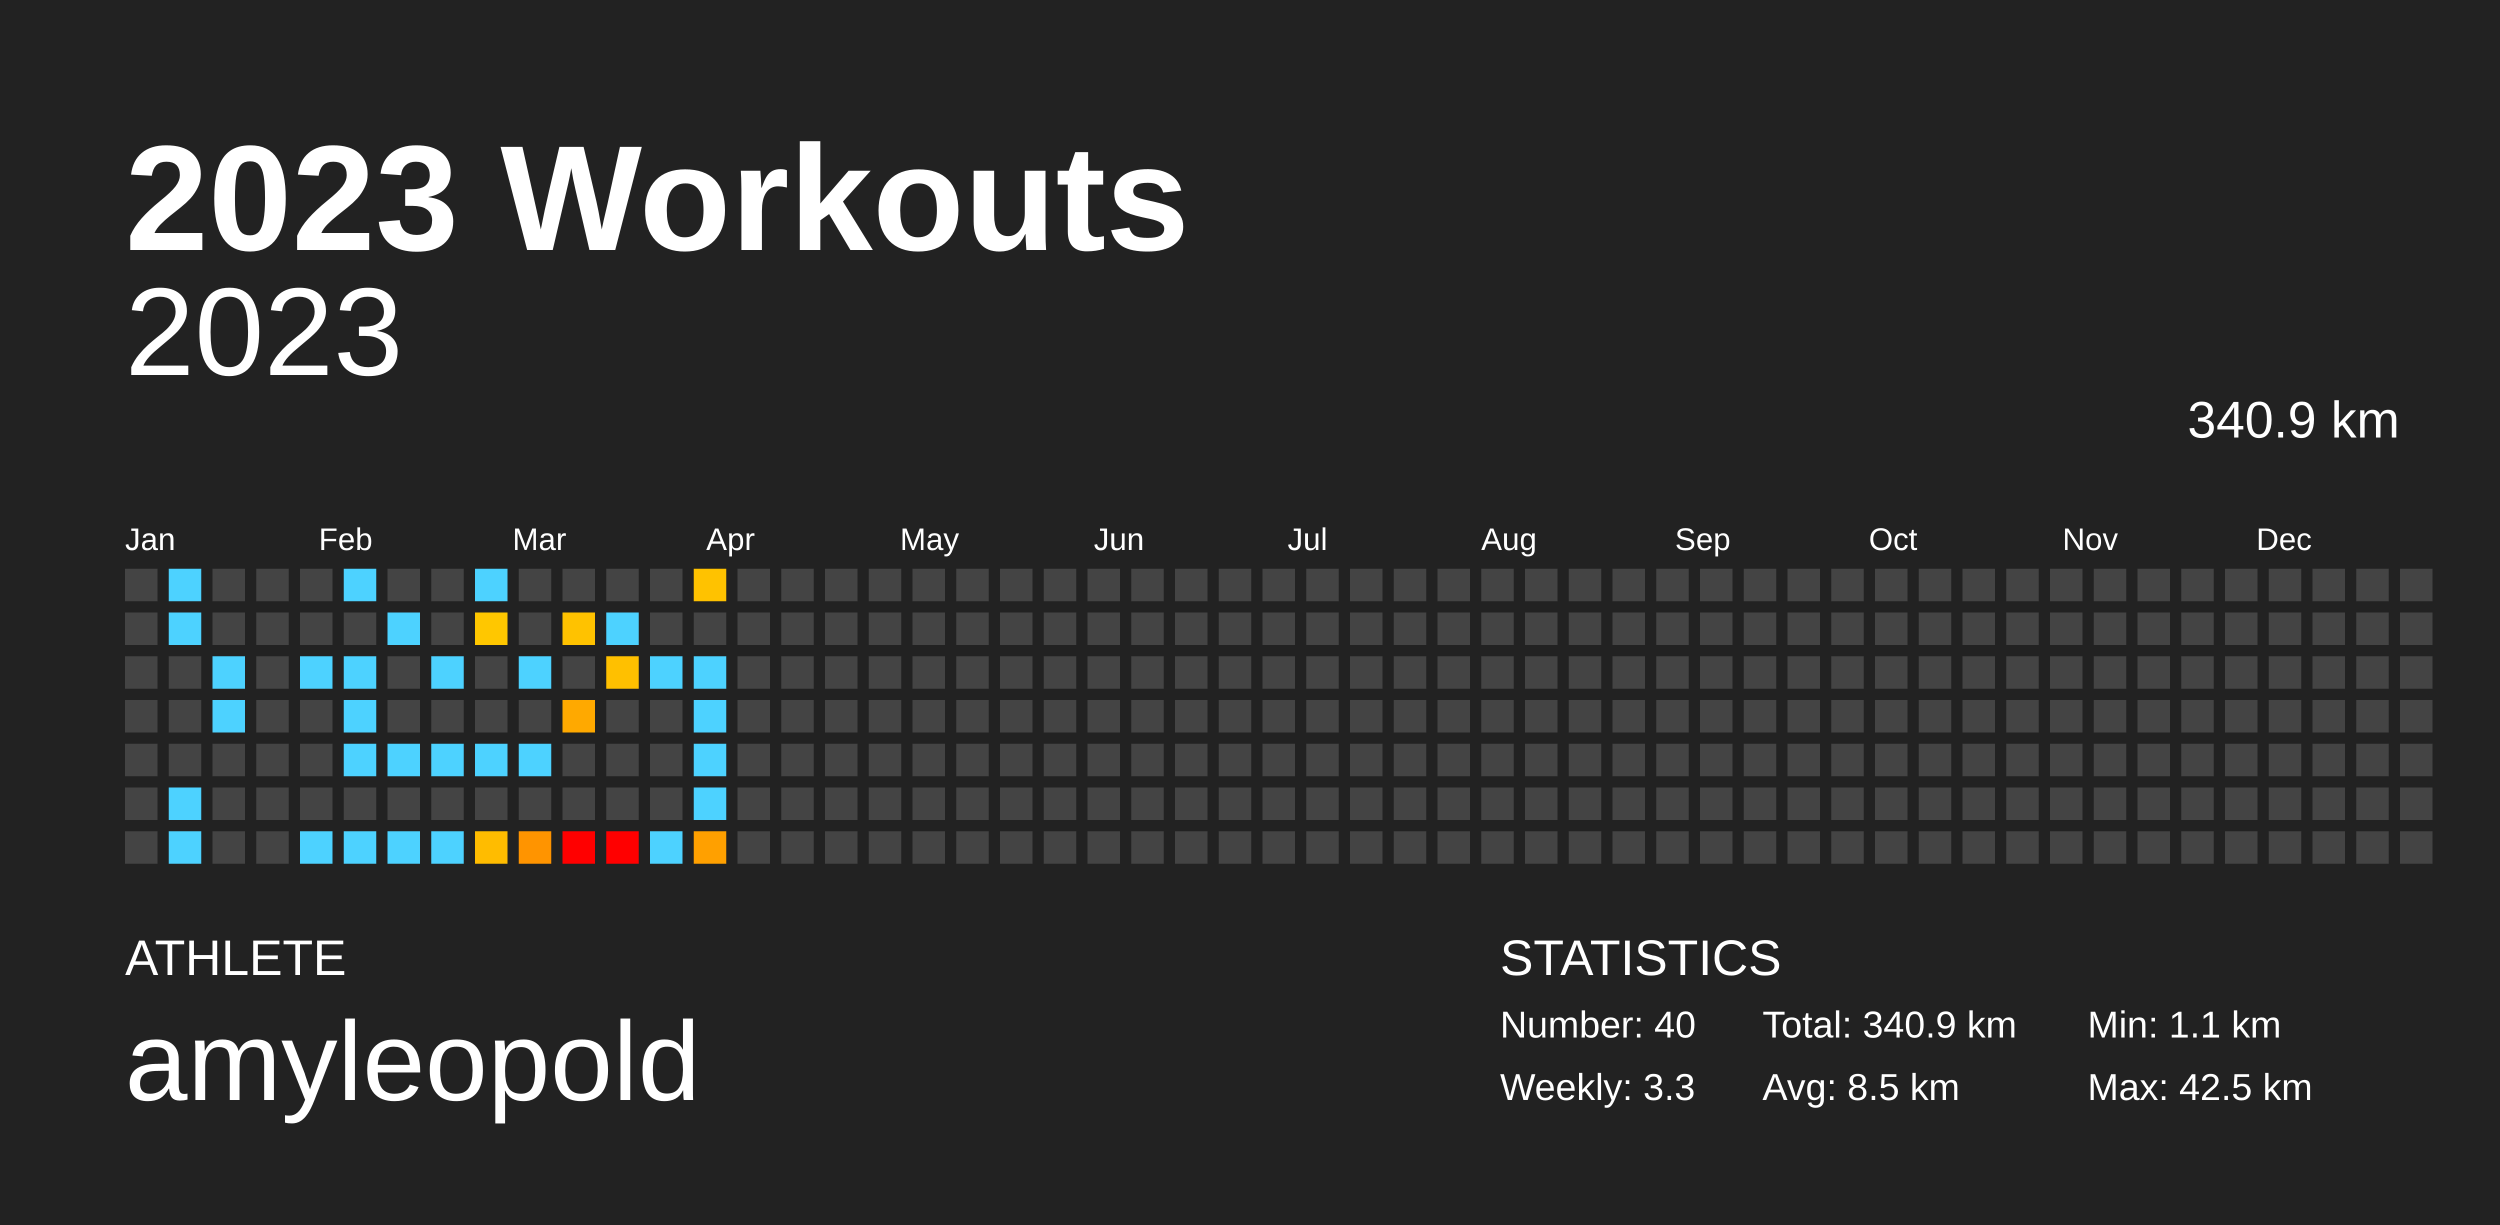
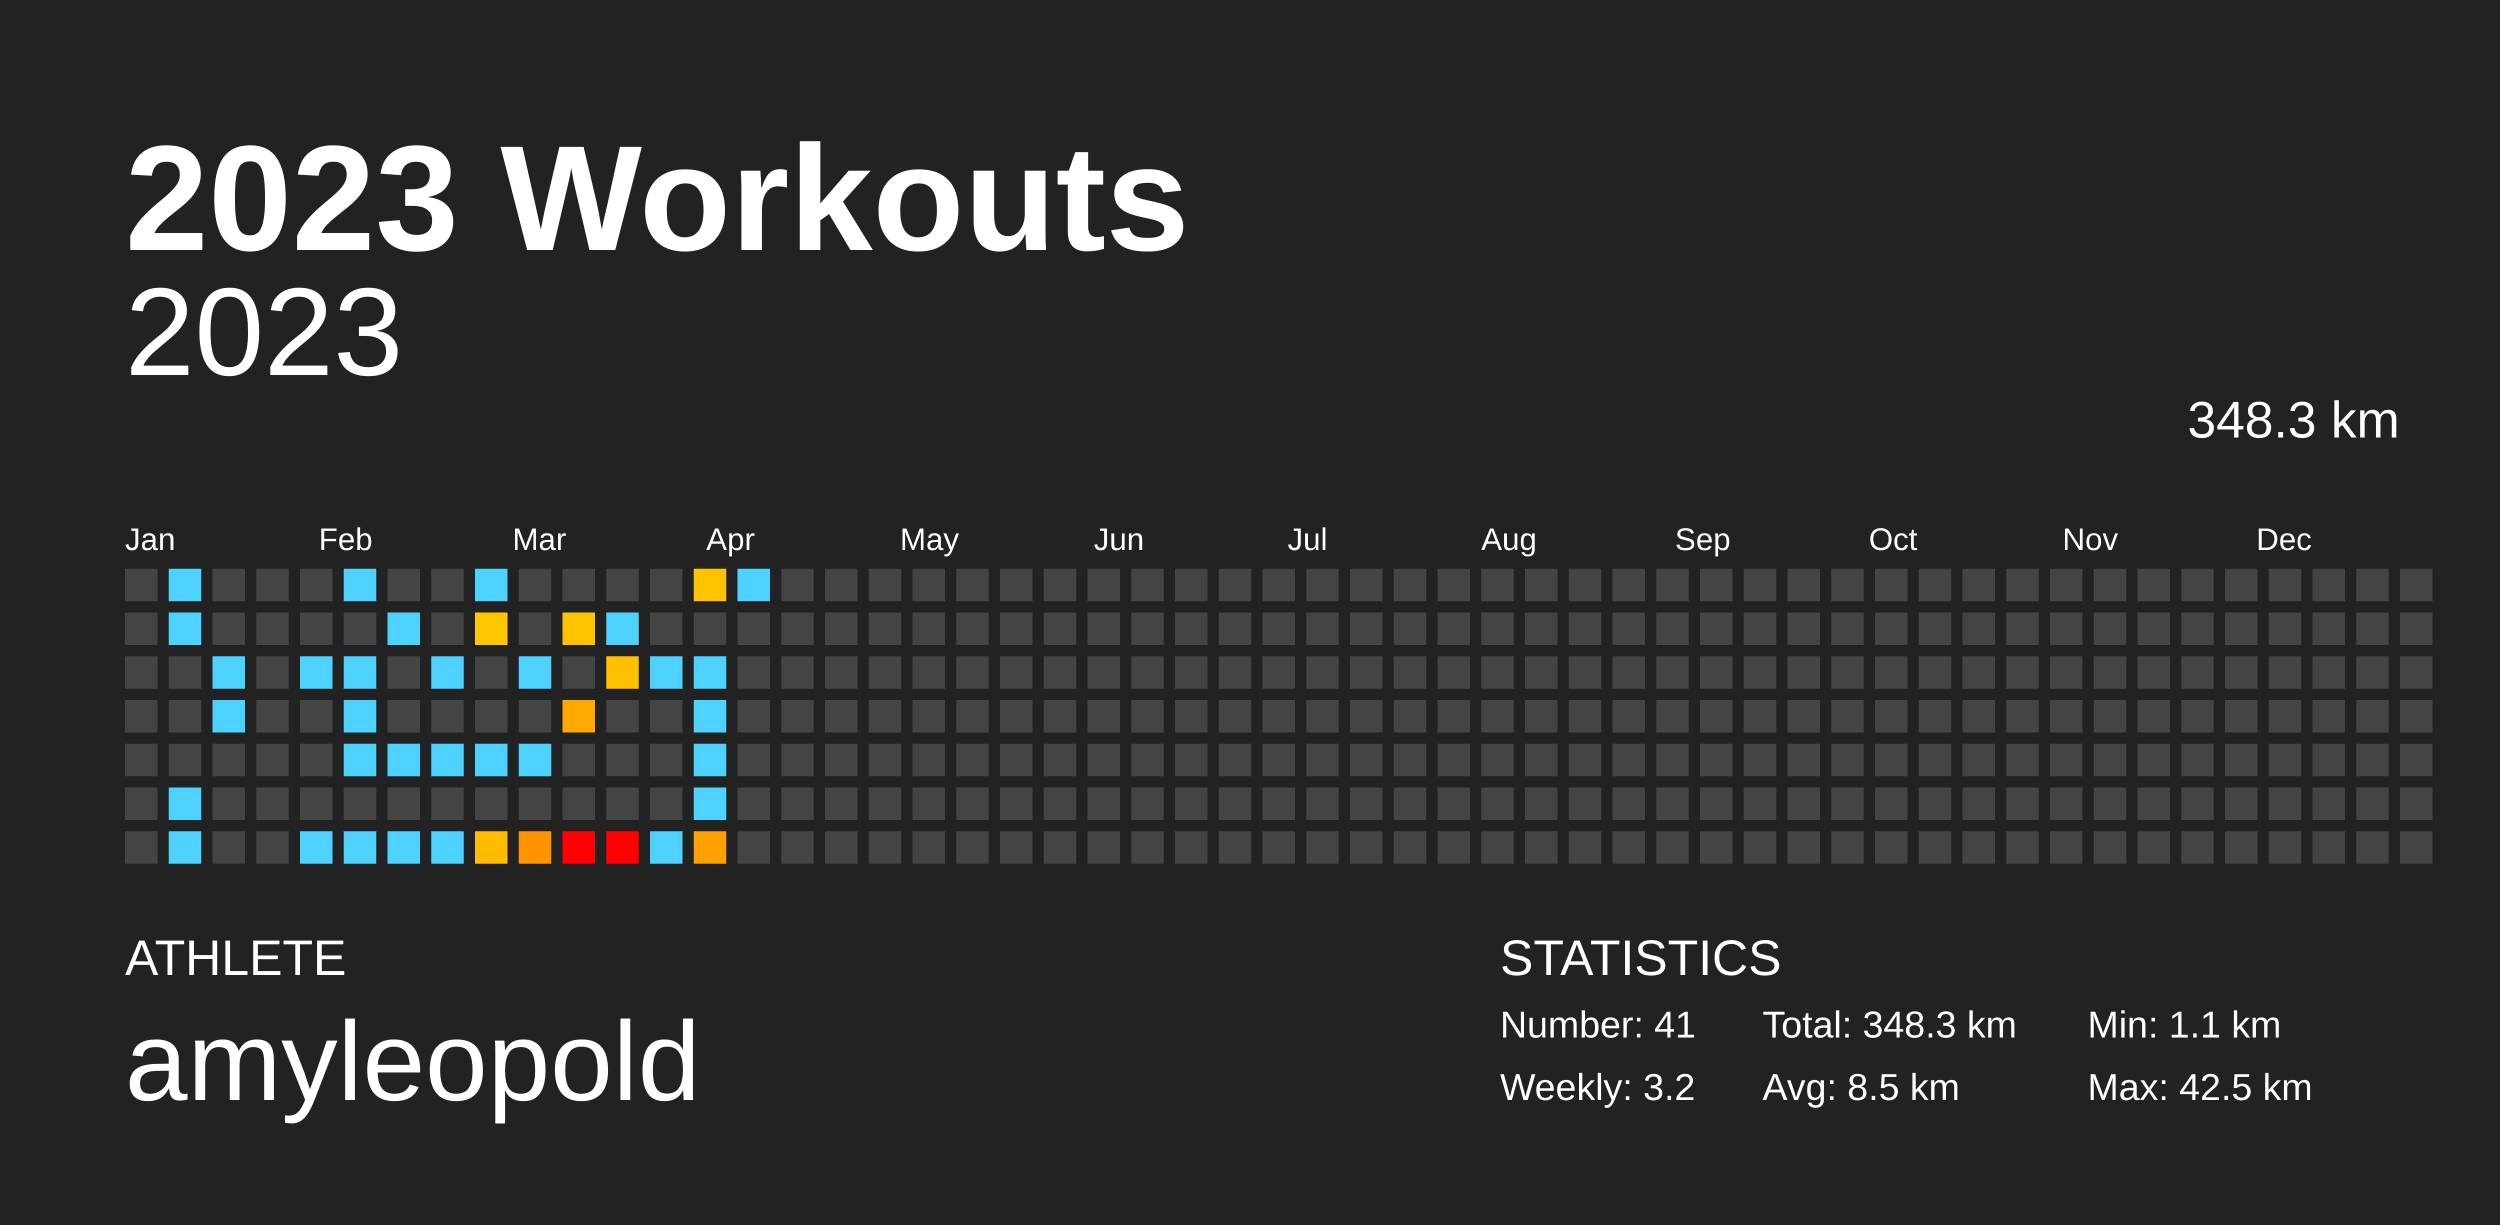
<svg xmlns="http://www.w3.org/2000/svg" baseProfile="full" height="98mm" version="1.1" viewBox="0,0,200,98" width="200mm">
  <defs />
  <rect fill="#222222" height="98" width="200" x="0" y="0" />
  <text fill="#FFFFFF" style="font-size:12px; font-family:Arial; font-weight:bold;" x="10" y="20">2023 Workouts</text>
  <text fill="#FFFFFF" style="font-size:4px; font-family:Arial" x="10" y="78">ATHLETE</text>
  <text fill="#FFFFFF" style="font-size:9px; font-family:Arial" x="10" y="88">amyleopold</text>
  <text fill="#FFFFFF" style="font-size:4px; font-family:Arial" x="120" y="78">STATISTICS</text>
-   <text fill="#FFFFFF" style="font-size:3px; font-family:Arial" x="120" y="83">Number: 40</text>
-   <text fill="#FFFFFF" style="font-size:3px; font-family:Arial" x="120" y="88">Weekly: 3.3</text>
-   <text fill="#FFFFFF" style="font-size:3px; font-family:Arial" x="141" y="83">Total: 340.9 km</text>
+   <text fill="#FFFFFF" style="font-size:3px; font-family:Arial" x="120" y="83">Number: 41</text>
+   <text fill="#FFFFFF" style="font-size:3px; font-family:Arial" x="120" y="88">Weekly: 3.2</text>
+   <text fill="#FFFFFF" style="font-size:3px; font-family:Arial" x="141" y="83">Total: 348.3 km</text>
  <text fill="#FFFFFF" style="font-size:3px; font-family:Arial" x="141" y="88">Avg: 8.5 km</text>
  <text fill="#FFFFFF" style="font-size:3px; font-family:Arial" x="167" y="83">Min: 1.1 km</text>
  <text fill="#FFFFFF" style="font-size:3px; font-family:Arial" x="167" y="88">Max: 42.5 km</text>
  <text alignment-baseline="hanging" fill="#FFFFFF" style="font-size:10.0px; font-family:Arial;" x="10" y="30">2023</text>
-   <text alignment-baseline="hanging" fill="#FFFFFF" style="font-size:4.125px; font-family:Arial;" x="175" y="35">340.9 km</text>
+   <text alignment-baseline="hanging" fill="#FFFFFF" style="font-size:4.125px; font-family:Arial;" x="175" y="35">348.3 km</text>
  <text fill="#FFFFFF" style="font-size:2.5px; font-family:Arial" x="10.0" y="44">Jan</text>
  <text fill="#FFFFFF" style="font-size:2.5px; font-family:Arial" x="25.5" y="44">Feb</text>
  <text fill="#FFFFFF" style="font-size:2.5px; font-family:Arial" x="41.0" y="44">Mar</text>
  <text fill="#FFFFFF" style="font-size:2.5px; font-family:Arial" x="56.5" y="44">Apr</text>
  <text fill="#FFFFFF" style="font-size:2.5px; font-family:Arial" x="72.0" y="44">May</text>
  <text fill="#FFFFFF" style="font-size:2.5px; font-family:Arial" x="87.5" y="44">Jun</text>
  <text fill="#FFFFFF" style="font-size:2.5px; font-family:Arial" x="103.0" y="44">Jul</text>
  <text fill="#FFFFFF" style="font-size:2.5px; font-family:Arial" x="118.5" y="44">Aug</text>
  <text fill="#FFFFFF" style="font-size:2.5px; font-family:Arial" x="134.0" y="44">Sep</text>
  <text fill="#FFFFFF" style="font-size:2.5px; font-family:Arial" x="149.5" y="44">Oct</text>
  <text fill="#FFFFFF" style="font-size:2.5px; font-family:Arial" x="165.0" y="44">Nov</text>
  <text fill="#FFFFFF" style="font-size:2.5px; font-family:Arial" x="180.5" y="44">Dec</text>
  <rect fill="#444444" height="2.6" width="2.6" x="10.0" y="45.5" />
  <rect fill="#444444" height="2.6" width="2.6" x="10.0" y="49.0" />
  <rect fill="#444444" height="2.6" width="2.6" x="10.0" y="52.5" />
  <rect fill="#444444" height="2.6" width="2.6" x="10.0" y="56.0" />
  <rect fill="#444444" height="2.6" width="2.6" x="10.0" y="59.5" />
  <rect fill="#444444" height="2.6" width="2.6" x="10.0" y="63.0" />
  <rect fill="#444444" height="2.6" width="2.6" x="10.0" y="66.5" />
  <rect fill="#4dd2ff" height="2.6" width="2.6" x="13.5" y="45.5" />
  <rect fill="#4dd2ff" height="2.6" width="2.6" x="13.5" y="49.0" />
  <rect fill="#444444" height="2.6" width="2.6" x="13.5" y="52.5" />
  <rect fill="#444444" height="2.6" width="2.6" x="13.5" y="56.0" />
  <rect fill="#444444" height="2.6" width="2.6" x="13.5" y="59.5" />
  <rect fill="#4dd2ff" height="2.6" width="2.6" x="13.5" y="63.0" />
  <rect fill="#4dd2ff" height="2.6" width="2.6" x="13.5" y="66.5" />
  <rect fill="#444444" height="2.6" width="2.6" x="17.0" y="45.5" />
  <rect fill="#444444" height="2.6" width="2.6" x="17.0" y="49.0" />
  <rect fill="#4dd2ff" height="2.6" width="2.6" x="17.0" y="52.5" />
  <rect fill="#4dd2ff" height="2.6" width="2.6" x="17.0" y="56.0" />
  <rect fill="#444444" height="2.6" width="2.6" x="17.0" y="59.5" />
  <rect fill="#444444" height="2.6" width="2.6" x="17.0" y="63.0" />
  <rect fill="#444444" height="2.6" width="2.6" x="17.0" y="66.5" />
  <rect fill="#444444" height="2.6" width="2.6" x="20.5" y="45.5" />
  <rect fill="#444444" height="2.6" width="2.6" x="20.5" y="49.0" />
  <rect fill="#444444" height="2.6" width="2.6" x="20.5" y="52.5" />
  <rect fill="#444444" height="2.6" width="2.6" x="20.5" y="56.0" />
  <rect fill="#444444" height="2.6" width="2.6" x="20.5" y="59.5" />
  <rect fill="#444444" height="2.6" width="2.6" x="20.5" y="63.0" />
  <rect fill="#444444" height="2.6" width="2.6" x="20.5" y="66.5" />
  <rect fill="#444444" height="2.6" width="2.6" x="24.0" y="45.5" />
  <rect fill="#444444" height="2.6" width="2.6" x="24.0" y="49.0" />
  <rect fill="#4dd2ff" height="2.6" width="2.6" x="24.0" y="52.5" />
  <rect fill="#444444" height="2.6" width="2.6" x="24.0" y="56.0" />
  <rect fill="#444444" height="2.6" width="2.6" x="24.0" y="59.5" />
  <rect fill="#444444" height="2.6" width="2.6" x="24.0" y="63.0" />
  <rect fill="#4dd2ff" height="2.6" width="2.6" x="24.0" y="66.5" />
  <rect fill="#4dd2ff" height="2.6" width="2.6" x="27.5" y="45.5" />
  <rect fill="#444444" height="2.6" width="2.6" x="27.5" y="49.0" />
  <rect fill="#4dd2ff" height="2.6" width="2.6" x="27.5" y="52.5" />
  <rect fill="#4dd2ff" height="2.6" width="2.6" x="27.5" y="56.0" />
  <rect fill="#4dd2ff" height="2.6" width="2.6" x="27.5" y="59.5" />
  <rect fill="#444444" height="2.6" width="2.6" x="27.5" y="63.0" />
  <rect fill="#4dd2ff" height="2.6" width="2.6" x="27.5" y="66.5" />
  <rect fill="#444444" height="2.6" width="2.6" x="31.0" y="45.5" />
  <rect fill="#4dd2ff" height="2.6" width="2.6" x="31.0" y="49.0" />
  <rect fill="#444444" height="2.6" width="2.6" x="31.0" y="52.5" />
  <rect fill="#444444" height="2.6" width="2.6" x="31.0" y="56.0" />
  <rect fill="#4dd2ff" height="2.6" width="2.6" x="31.0" y="59.5" />
  <rect fill="#444444" height="2.6" width="2.6" x="31.0" y="63.0" />
  <rect fill="#4dd2ff" height="2.6" width="2.6" x="31.0" y="66.5" />
  <rect fill="#444444" height="2.6" width="2.6" x="34.5" y="45.5" />
  <rect fill="#444444" height="2.6" width="2.6" x="34.5" y="49.0" />
  <rect fill="#4dd2ff" height="2.6" width="2.6" x="34.5" y="52.5" />
  <rect fill="#444444" height="2.6" width="2.6" x="34.5" y="56.0" />
  <rect fill="#4dd2ff" height="2.6" width="2.6" x="34.5" y="59.5" />
  <rect fill="#444444" height="2.6" width="2.6" x="34.5" y="63.0" />
  <rect fill="#4dd2ff" height="2.6" width="2.6" x="34.5" y="66.5" />
  <rect fill="#4dd2ff" height="2.6" width="2.6" x="38.0" y="45.5" />
  <rect fill="#ffc700" height="2.6" width="2.6" x="38.0" y="49.0" />
  <rect fill="#444444" height="2.6" width="2.6" x="38.0" y="52.5" />
  <rect fill="#444444" height="2.6" width="2.6" x="38.0" y="56.0" />
  <rect fill="#4dd2ff" height="2.6" width="2.6" x="38.0" y="59.5" />
  <rect fill="#444444" height="2.6" width="2.6" x="38.0" y="63.0" />
  <rect fill="#ffbc00" height="2.6" width="2.6" x="38.0" y="66.5" />
  <rect fill="#444444" height="2.6" width="2.6" x="41.5" y="45.5" />
  <rect fill="#444444" height="2.6" width="2.6" x="41.5" y="49.0" />
  <rect fill="#4dd2ff" height="2.6" width="2.6" x="41.5" y="52.5" />
  <rect fill="#444444" height="2.6" width="2.6" x="41.5" y="56.0" />
  <rect fill="#4dd2ff" height="2.6" width="2.6" x="41.5" y="59.5" />
  <rect fill="#444444" height="2.6" width="2.6" x="41.5" y="63.0" />
  <rect fill="#ff9400" height="2.6" width="2.6" x="41.5" y="66.5" />
  <rect fill="#444444" height="2.6" width="2.6" x="45.0" y="45.5" />
  <rect fill="#ffc200" height="2.6" width="2.6" x="45.0" y="49.0" />
  <rect fill="#444444" height="2.6" width="2.6" x="45.0" y="52.5" />
  <rect fill="#ffa900" height="2.6" width="2.6" x="45.0" y="56.0" />
  <rect fill="#444444" height="2.6" width="2.6" x="45.0" y="59.5" />
  <rect fill="#444444" height="2.6" width="2.6" x="45.0" y="63.0" />
  <rect fill="red" height="2.6" width="2.6" x="45.0" y="66.5" />
  <rect fill="#444444" height="2.6" width="2.6" x="48.5" y="45.5" />
  <rect fill="#4dd2ff" height="2.6" width="2.6" x="48.5" y="49.0" />
  <rect fill="#ffc000" height="2.6" width="2.6" x="48.5" y="52.5" />
  <rect fill="#444444" height="2.6" width="2.6" x="48.5" y="56.0" />
  <rect fill="#444444" height="2.6" width="2.6" x="48.5" y="59.5" />
  <rect fill="#444444" height="2.6" width="2.6" x="48.5" y="63.0" />
  <rect fill="red" height="2.6" width="2.6" x="48.5" y="66.5" />
  <rect fill="#444444" height="2.6" width="2.6" x="52.0" y="45.5" />
  <rect fill="#444444" height="2.6" width="2.6" x="52.0" y="49.0" />
  <rect fill="#4dd2ff" height="2.6" width="2.6" x="52.0" y="52.5" />
  <rect fill="#444444" height="2.6" width="2.6" x="52.0" y="56.0" />
  <rect fill="#444444" height="2.6" width="2.6" x="52.0" y="59.5" />
  <rect fill="#444444" height="2.6" width="2.6" x="52.0" y="63.0" />
  <rect fill="#4dd2ff" height="2.6" width="2.6" x="52.0" y="66.5" />
  <rect fill="#ffc200" height="2.6" width="2.6" x="55.5" y="45.5" />
  <rect fill="#444444" height="2.6" width="2.6" x="55.5" y="49.0" />
  <rect fill="#4dd2ff" height="2.6" width="2.6" x="55.5" y="52.5" />
  <rect fill="#4dd2ff" height="2.6" width="2.6" x="55.5" y="56.0" />
  <rect fill="#4dd2ff" height="2.6" width="2.6" x="55.5" y="59.5" />
  <rect fill="#4dd2ff" height="2.6" width="2.6" x="55.5" y="63.0" />
  <rect fill="#ffa000" height="2.6" width="2.6" x="55.5" y="66.5" />
-   <rect fill="#444444" height="2.6" width="2.6" x="59.0" y="45.5" />
+   <rect fill="#4dd2ff" height="2.6" width="2.6" x="59.0" y="45.5" />
  <rect fill="#444444" height="2.6" width="2.6" x="59.0" y="49.0" />
  <rect fill="#444444" height="2.6" width="2.6" x="59.0" y="52.5" />
  <rect fill="#444444" height="2.6" width="2.6" x="59.0" y="56.0" />
  <rect fill="#444444" height="2.6" width="2.6" x="59.0" y="59.5" />
  <rect fill="#444444" height="2.6" width="2.6" x="59.0" y="63.0" />
  <rect fill="#444444" height="2.6" width="2.6" x="59.0" y="66.5" />
  <rect fill="#444444" height="2.6" width="2.6" x="62.5" y="45.5" />
  <rect fill="#444444" height="2.6" width="2.6" x="62.5" y="49.0" />
  <rect fill="#444444" height="2.6" width="2.6" x="62.5" y="52.5" />
  <rect fill="#444444" height="2.6" width="2.6" x="62.5" y="56.0" />
  <rect fill="#444444" height="2.6" width="2.6" x="62.5" y="59.5" />
  <rect fill="#444444" height="2.6" width="2.6" x="62.5" y="63.0" />
  <rect fill="#444444" height="2.6" width="2.6" x="62.5" y="66.5" />
  <rect fill="#444444" height="2.6" width="2.6" x="66.0" y="45.5" />
  <rect fill="#444444" height="2.6" width="2.6" x="66.0" y="49.0" />
  <rect fill="#444444" height="2.6" width="2.6" x="66.0" y="52.5" />
  <rect fill="#444444" height="2.6" width="2.6" x="66.0" y="56.0" />
  <rect fill="#444444" height="2.6" width="2.6" x="66.0" y="59.5" />
  <rect fill="#444444" height="2.6" width="2.6" x="66.0" y="63.0" />
  <rect fill="#444444" height="2.6" width="2.6" x="66.0" y="66.5" />
  <rect fill="#444444" height="2.6" width="2.6" x="69.5" y="45.5" />
  <rect fill="#444444" height="2.6" width="2.6" x="69.5" y="49.0" />
  <rect fill="#444444" height="2.6" width="2.6" x="69.5" y="52.5" />
  <rect fill="#444444" height="2.6" width="2.6" x="69.5" y="56.0" />
  <rect fill="#444444" height="2.6" width="2.6" x="69.5" y="59.5" />
  <rect fill="#444444" height="2.6" width="2.6" x="69.5" y="63.0" />
  <rect fill="#444444" height="2.6" width="2.6" x="69.5" y="66.5" />
  <rect fill="#444444" height="2.6" width="2.6" x="73.0" y="45.5" />
  <rect fill="#444444" height="2.6" width="2.6" x="73.0" y="49.0" />
  <rect fill="#444444" height="2.6" width="2.6" x="73.0" y="52.5" />
  <rect fill="#444444" height="2.6" width="2.6" x="73.0" y="56.0" />
  <rect fill="#444444" height="2.6" width="2.6" x="73.0" y="59.5" />
  <rect fill="#444444" height="2.6" width="2.6" x="73.0" y="63.0" />
  <rect fill="#444444" height="2.6" width="2.6" x="73.0" y="66.5" />
  <rect fill="#444444" height="2.6" width="2.6" x="76.5" y="45.5" />
  <rect fill="#444444" height="2.6" width="2.6" x="76.5" y="49.0" />
  <rect fill="#444444" height="2.6" width="2.6" x="76.5" y="52.5" />
  <rect fill="#444444" height="2.6" width="2.6" x="76.5" y="56.0" />
  <rect fill="#444444" height="2.6" width="2.6" x="76.5" y="59.5" />
  <rect fill="#444444" height="2.6" width="2.6" x="76.5" y="63.0" />
  <rect fill="#444444" height="2.6" width="2.6" x="76.5" y="66.5" />
  <rect fill="#444444" height="2.6" width="2.6" x="80.0" y="45.5" />
  <rect fill="#444444" height="2.6" width="2.6" x="80.0" y="49.0" />
  <rect fill="#444444" height="2.6" width="2.6" x="80.0" y="52.5" />
  <rect fill="#444444" height="2.6" width="2.6" x="80.0" y="56.0" />
  <rect fill="#444444" height="2.6" width="2.6" x="80.0" y="59.5" />
  <rect fill="#444444" height="2.6" width="2.6" x="80.0" y="63.0" />
  <rect fill="#444444" height="2.6" width="2.6" x="80.0" y="66.5" />
  <rect fill="#444444" height="2.6" width="2.6" x="83.5" y="45.5" />
  <rect fill="#444444" height="2.6" width="2.6" x="83.5" y="49.0" />
  <rect fill="#444444" height="2.6" width="2.6" x="83.5" y="52.5" />
  <rect fill="#444444" height="2.6" width="2.6" x="83.5" y="56.0" />
  <rect fill="#444444" height="2.6" width="2.6" x="83.5" y="59.5" />
  <rect fill="#444444" height="2.6" width="2.6" x="83.5" y="63.0" />
  <rect fill="#444444" height="2.6" width="2.6" x="83.5" y="66.5" />
  <rect fill="#444444" height="2.6" width="2.6" x="87.0" y="45.5" />
  <rect fill="#444444" height="2.6" width="2.6" x="87.0" y="49.0" />
  <rect fill="#444444" height="2.6" width="2.6" x="87.0" y="52.5" />
  <rect fill="#444444" height="2.6" width="2.6" x="87.0" y="56.0" />
  <rect fill="#444444" height="2.6" width="2.6" x="87.0" y="59.5" />
  <rect fill="#444444" height="2.6" width="2.6" x="87.0" y="63.0" />
  <rect fill="#444444" height="2.6" width="2.6" x="87.0" y="66.5" />
  <rect fill="#444444" height="2.6" width="2.6" x="90.5" y="45.5" />
  <rect fill="#444444" height="2.6" width="2.6" x="90.5" y="49.0" />
  <rect fill="#444444" height="2.6" width="2.6" x="90.5" y="52.5" />
  <rect fill="#444444" height="2.6" width="2.6" x="90.5" y="56.0" />
  <rect fill="#444444" height="2.6" width="2.6" x="90.5" y="59.5" />
  <rect fill="#444444" height="2.6" width="2.6" x="90.5" y="63.0" />
  <rect fill="#444444" height="2.6" width="2.6" x="90.5" y="66.5" />
  <rect fill="#444444" height="2.6" width="2.6" x="94.0" y="45.5" />
  <rect fill="#444444" height="2.6" width="2.6" x="94.0" y="49.0" />
  <rect fill="#444444" height="2.6" width="2.6" x="94.0" y="52.5" />
  <rect fill="#444444" height="2.6" width="2.6" x="94.0" y="56.0" />
  <rect fill="#444444" height="2.6" width="2.6" x="94.0" y="59.5" />
  <rect fill="#444444" height="2.6" width="2.6" x="94.0" y="63.0" />
  <rect fill="#444444" height="2.6" width="2.6" x="94.0" y="66.5" />
  <rect fill="#444444" height="2.6" width="2.6" x="97.5" y="45.5" />
  <rect fill="#444444" height="2.6" width="2.6" x="97.5" y="49.0" />
  <rect fill="#444444" height="2.6" width="2.6" x="97.5" y="52.5" />
  <rect fill="#444444" height="2.6" width="2.6" x="97.5" y="56.0" />
  <rect fill="#444444" height="2.6" width="2.6" x="97.5" y="59.5" />
  <rect fill="#444444" height="2.6" width="2.6" x="97.5" y="63.0" />
  <rect fill="#444444" height="2.6" width="2.6" x="97.5" y="66.5" />
  <rect fill="#444444" height="2.6" width="2.6" x="101.0" y="45.5" />
  <rect fill="#444444" height="2.6" width="2.6" x="101.0" y="49.0" />
  <rect fill="#444444" height="2.6" width="2.6" x="101.0" y="52.5" />
  <rect fill="#444444" height="2.6" width="2.6" x="101.0" y="56.0" />
  <rect fill="#444444" height="2.6" width="2.6" x="101.0" y="59.5" />
  <rect fill="#444444" height="2.6" width="2.6" x="101.0" y="63.0" />
  <rect fill="#444444" height="2.6" width="2.6" x="101.0" y="66.5" />
  <rect fill="#444444" height="2.6" width="2.6" x="104.5" y="45.5" />
  <rect fill="#444444" height="2.6" width="2.6" x="104.5" y="49.0" />
  <rect fill="#444444" height="2.6" width="2.6" x="104.5" y="52.5" />
  <rect fill="#444444" height="2.6" width="2.6" x="104.5" y="56.0" />
  <rect fill="#444444" height="2.6" width="2.6" x="104.5" y="59.5" />
  <rect fill="#444444" height="2.6" width="2.6" x="104.5" y="63.0" />
  <rect fill="#444444" height="2.6" width="2.6" x="104.5" y="66.5" />
  <rect fill="#444444" height="2.6" width="2.6" x="108.0" y="45.5" />
  <rect fill="#444444" height="2.6" width="2.6" x="108.0" y="49.0" />
  <rect fill="#444444" height="2.6" width="2.6" x="108.0" y="52.5" />
  <rect fill="#444444" height="2.6" width="2.6" x="108.0" y="56.0" />
  <rect fill="#444444" height="2.6" width="2.6" x="108.0" y="59.5" />
  <rect fill="#444444" height="2.6" width="2.6" x="108.0" y="63.0" />
  <rect fill="#444444" height="2.6" width="2.6" x="108.0" y="66.5" />
  <rect fill="#444444" height="2.6" width="2.6" x="111.5" y="45.5" />
  <rect fill="#444444" height="2.6" width="2.6" x="111.5" y="49.0" />
  <rect fill="#444444" height="2.6" width="2.6" x="111.5" y="52.5" />
  <rect fill="#444444" height="2.6" width="2.6" x="111.5" y="56.0" />
  <rect fill="#444444" height="2.6" width="2.6" x="111.5" y="59.5" />
  <rect fill="#444444" height="2.6" width="2.6" x="111.5" y="63.0" />
  <rect fill="#444444" height="2.6" width="2.6" x="111.5" y="66.5" />
  <rect fill="#444444" height="2.6" width="2.6" x="115.0" y="45.5" />
  <rect fill="#444444" height="2.6" width="2.6" x="115.0" y="49.0" />
  <rect fill="#444444" height="2.6" width="2.6" x="115.0" y="52.5" />
  <rect fill="#444444" height="2.6" width="2.6" x="115.0" y="56.0" />
  <rect fill="#444444" height="2.6" width="2.6" x="115.0" y="59.5" />
  <rect fill="#444444" height="2.6" width="2.6" x="115.0" y="63.0" />
  <rect fill="#444444" height="2.6" width="2.6" x="115.0" y="66.5" />
  <rect fill="#444444" height="2.6" width="2.6" x="118.5" y="45.5" />
  <rect fill="#444444" height="2.6" width="2.6" x="118.5" y="49.0" />
  <rect fill="#444444" height="2.6" width="2.6" x="118.5" y="52.5" />
  <rect fill="#444444" height="2.6" width="2.6" x="118.5" y="56.0" />
  <rect fill="#444444" height="2.6" width="2.6" x="118.5" y="59.5" />
  <rect fill="#444444" height="2.6" width="2.6" x="118.5" y="63.0" />
  <rect fill="#444444" height="2.6" width="2.6" x="118.5" y="66.5" />
  <rect fill="#444444" height="2.6" width="2.6" x="122.0" y="45.5" />
  <rect fill="#444444" height="2.6" width="2.6" x="122.0" y="49.0" />
  <rect fill="#444444" height="2.6" width="2.6" x="122.0" y="52.5" />
  <rect fill="#444444" height="2.6" width="2.6" x="122.0" y="56.0" />
  <rect fill="#444444" height="2.6" width="2.6" x="122.0" y="59.5" />
  <rect fill="#444444" height="2.6" width="2.6" x="122.0" y="63.0" />
  <rect fill="#444444" height="2.6" width="2.6" x="122.0" y="66.5" />
  <rect fill="#444444" height="2.6" width="2.6" x="125.5" y="45.5" />
  <rect fill="#444444" height="2.6" width="2.6" x="125.5" y="49.0" />
  <rect fill="#444444" height="2.6" width="2.6" x="125.5" y="52.5" />
  <rect fill="#444444" height="2.6" width="2.6" x="125.5" y="56.0" />
  <rect fill="#444444" height="2.6" width="2.6" x="125.5" y="59.5" />
  <rect fill="#444444" height="2.6" width="2.6" x="125.5" y="63.0" />
  <rect fill="#444444" height="2.6" width="2.6" x="125.5" y="66.5" />
  <rect fill="#444444" height="2.6" width="2.6" x="129.0" y="45.5" />
  <rect fill="#444444" height="2.6" width="2.6" x="129.0" y="49.0" />
  <rect fill="#444444" height="2.6" width="2.6" x="129.0" y="52.5" />
  <rect fill="#444444" height="2.6" width="2.6" x="129.0" y="56.0" />
  <rect fill="#444444" height="2.6" width="2.6" x="129.0" y="59.5" />
  <rect fill="#444444" height="2.6" width="2.6" x="129.0" y="63.0" />
  <rect fill="#444444" height="2.6" width="2.6" x="129.0" y="66.5" />
  <rect fill="#444444" height="2.6" width="2.6" x="132.5" y="45.5" />
  <rect fill="#444444" height="2.6" width="2.6" x="132.5" y="49.0" />
  <rect fill="#444444" height="2.6" width="2.6" x="132.5" y="52.5" />
  <rect fill="#444444" height="2.6" width="2.6" x="132.5" y="56.0" />
  <rect fill="#444444" height="2.6" width="2.6" x="132.5" y="59.5" />
  <rect fill="#444444" height="2.6" width="2.6" x="132.5" y="63.0" />
  <rect fill="#444444" height="2.6" width="2.6" x="132.5" y="66.5" />
  <rect fill="#444444" height="2.6" width="2.6" x="136.0" y="45.5" />
  <rect fill="#444444" height="2.6" width="2.6" x="136.0" y="49.0" />
  <rect fill="#444444" height="2.6" width="2.6" x="136.0" y="52.5" />
  <rect fill="#444444" height="2.6" width="2.6" x="136.0" y="56.0" />
  <rect fill="#444444" height="2.6" width="2.6" x="136.0" y="59.5" />
  <rect fill="#444444" height="2.6" width="2.6" x="136.0" y="63.0" />
  <rect fill="#444444" height="2.6" width="2.6" x="136.0" y="66.5" />
  <rect fill="#444444" height="2.6" width="2.6" x="139.5" y="45.5" />
  <rect fill="#444444" height="2.6" width="2.6" x="139.5" y="49.0" />
  <rect fill="#444444" height="2.6" width="2.6" x="139.5" y="52.5" />
  <rect fill="#444444" height="2.6" width="2.6" x="139.5" y="56.0" />
  <rect fill="#444444" height="2.6" width="2.6" x="139.5" y="59.5" />
  <rect fill="#444444" height="2.6" width="2.6" x="139.5" y="63.0" />
  <rect fill="#444444" height="2.6" width="2.6" x="139.5" y="66.5" />
  <rect fill="#444444" height="2.6" width="2.6" x="143.0" y="45.5" />
  <rect fill="#444444" height="2.6" width="2.6" x="143.0" y="49.0" />
  <rect fill="#444444" height="2.6" width="2.6" x="143.0" y="52.5" />
  <rect fill="#444444" height="2.6" width="2.6" x="143.0" y="56.0" />
  <rect fill="#444444" height="2.6" width="2.6" x="143.0" y="59.5" />
  <rect fill="#444444" height="2.6" width="2.6" x="143.0" y="63.0" />
  <rect fill="#444444" height="2.6" width="2.6" x="143.0" y="66.5" />
  <rect fill="#444444" height="2.6" width="2.6" x="146.5" y="45.5" />
  <rect fill="#444444" height="2.6" width="2.6" x="146.5" y="49.0" />
  <rect fill="#444444" height="2.6" width="2.6" x="146.5" y="52.5" />
  <rect fill="#444444" height="2.6" width="2.6" x="146.5" y="56.0" />
  <rect fill="#444444" height="2.6" width="2.6" x="146.5" y="59.5" />
  <rect fill="#444444" height="2.6" width="2.6" x="146.5" y="63.0" />
  <rect fill="#444444" height="2.6" width="2.6" x="146.5" y="66.5" />
  <rect fill="#444444" height="2.6" width="2.6" x="150.0" y="45.5" />
  <rect fill="#444444" height="2.6" width="2.6" x="150.0" y="49.0" />
  <rect fill="#444444" height="2.6" width="2.6" x="150.0" y="52.5" />
  <rect fill="#444444" height="2.6" width="2.6" x="150.0" y="56.0" />
  <rect fill="#444444" height="2.6" width="2.6" x="150.0" y="59.5" />
  <rect fill="#444444" height="2.6" width="2.6" x="150.0" y="63.0" />
  <rect fill="#444444" height="2.6" width="2.6" x="150.0" y="66.5" />
  <rect fill="#444444" height="2.6" width="2.6" x="153.5" y="45.5" />
  <rect fill="#444444" height="2.6" width="2.6" x="153.5" y="49.0" />
  <rect fill="#444444" height="2.6" width="2.6" x="153.5" y="52.5" />
  <rect fill="#444444" height="2.6" width="2.6" x="153.5" y="56.0" />
  <rect fill="#444444" height="2.6" width="2.6" x="153.5" y="59.5" />
  <rect fill="#444444" height="2.6" width="2.6" x="153.5" y="63.0" />
  <rect fill="#444444" height="2.6" width="2.6" x="153.5" y="66.5" />
  <rect fill="#444444" height="2.6" width="2.6" x="157.0" y="45.5" />
  <rect fill="#444444" height="2.6" width="2.6" x="157.0" y="49.0" />
  <rect fill="#444444" height="2.6" width="2.6" x="157.0" y="52.5" />
  <rect fill="#444444" height="2.6" width="2.6" x="157.0" y="56.0" />
  <rect fill="#444444" height="2.6" width="2.6" x="157.0" y="59.5" />
  <rect fill="#444444" height="2.6" width="2.6" x="157.0" y="63.0" />
  <rect fill="#444444" height="2.6" width="2.6" x="157.0" y="66.5" />
  <rect fill="#444444" height="2.6" width="2.6" x="160.5" y="45.5" />
  <rect fill="#444444" height="2.6" width="2.6" x="160.5" y="49.0" />
  <rect fill="#444444" height="2.6" width="2.6" x="160.5" y="52.5" />
  <rect fill="#444444" height="2.6" width="2.6" x="160.5" y="56.0" />
  <rect fill="#444444" height="2.6" width="2.6" x="160.5" y="59.5" />
  <rect fill="#444444" height="2.6" width="2.6" x="160.5" y="63.0" />
  <rect fill="#444444" height="2.6" width="2.6" x="160.5" y="66.5" />
  <rect fill="#444444" height="2.6" width="2.6" x="164.0" y="45.5" />
  <rect fill="#444444" height="2.6" width="2.6" x="164.0" y="49.0" />
  <rect fill="#444444" height="2.6" width="2.6" x="164.0" y="52.5" />
  <rect fill="#444444" height="2.6" width="2.6" x="164.0" y="56.0" />
  <rect fill="#444444" height="2.6" width="2.6" x="164.0" y="59.5" />
  <rect fill="#444444" height="2.6" width="2.6" x="164.0" y="63.0" />
  <rect fill="#444444" height="2.6" width="2.6" x="164.0" y="66.5" />
  <rect fill="#444444" height="2.6" width="2.6" x="167.5" y="45.5" />
  <rect fill="#444444" height="2.6" width="2.6" x="167.5" y="49.0" />
  <rect fill="#444444" height="2.6" width="2.6" x="167.5" y="52.5" />
  <rect fill="#444444" height="2.6" width="2.6" x="167.5" y="56.0" />
  <rect fill="#444444" height="2.6" width="2.6" x="167.5" y="59.5" />
  <rect fill="#444444" height="2.6" width="2.6" x="167.5" y="63.0" />
  <rect fill="#444444" height="2.6" width="2.6" x="167.5" y="66.5" />
  <rect fill="#444444" height="2.6" width="2.6" x="171.0" y="45.5" />
  <rect fill="#444444" height="2.6" width="2.6" x="171.0" y="49.0" />
  <rect fill="#444444" height="2.6" width="2.6" x="171.0" y="52.5" />
  <rect fill="#444444" height="2.6" width="2.6" x="171.0" y="56.0" />
  <rect fill="#444444" height="2.6" width="2.6" x="171.0" y="59.5" />
  <rect fill="#444444" height="2.6" width="2.6" x="171.0" y="63.0" />
  <rect fill="#444444" height="2.6" width="2.6" x="171.0" y="66.5" />
  <rect fill="#444444" height="2.6" width="2.6" x="174.5" y="45.5" />
  <rect fill="#444444" height="2.6" width="2.6" x="174.5" y="49.0" />
  <rect fill="#444444" height="2.6" width="2.6" x="174.5" y="52.5" />
  <rect fill="#444444" height="2.6" width="2.6" x="174.5" y="56.0" />
  <rect fill="#444444" height="2.6" width="2.6" x="174.5" y="59.5" />
  <rect fill="#444444" height="2.6" width="2.6" x="174.5" y="63.0" />
  <rect fill="#444444" height="2.6" width="2.6" x="174.5" y="66.5" />
  <rect fill="#444444" height="2.6" width="2.6" x="178.0" y="45.5" />
  <rect fill="#444444" height="2.6" width="2.6" x="178.0" y="49.0" />
  <rect fill="#444444" height="2.6" width="2.6" x="178.0" y="52.5" />
  <rect fill="#444444" height="2.6" width="2.6" x="178.0" y="56.0" />
  <rect fill="#444444" height="2.6" width="2.6" x="178.0" y="59.5" />
  <rect fill="#444444" height="2.6" width="2.6" x="178.0" y="63.0" />
  <rect fill="#444444" height="2.6" width="2.6" x="178.0" y="66.5" />
  <rect fill="#444444" height="2.6" width="2.6" x="181.5" y="45.5" />
  <rect fill="#444444" height="2.6" width="2.6" x="181.5" y="49.0" />
  <rect fill="#444444" height="2.6" width="2.6" x="181.5" y="52.5" />
  <rect fill="#444444" height="2.6" width="2.6" x="181.5" y="56.0" />
  <rect fill="#444444" height="2.6" width="2.6" x="181.5" y="59.5" />
  <rect fill="#444444" height="2.6" width="2.6" x="181.5" y="63.0" />
  <rect fill="#444444" height="2.6" width="2.6" x="181.5" y="66.5" />
  <rect fill="#444444" height="2.6" width="2.6" x="185.0" y="45.5" />
  <rect fill="#444444" height="2.6" width="2.6" x="185.0" y="49.0" />
  <rect fill="#444444" height="2.6" width="2.6" x="185.0" y="52.5" />
  <rect fill="#444444" height="2.6" width="2.6" x="185.0" y="56.0" />
  <rect fill="#444444" height="2.6" width="2.6" x="185.0" y="59.5" />
  <rect fill="#444444" height="2.6" width="2.6" x="185.0" y="63.0" />
  <rect fill="#444444" height="2.6" width="2.6" x="185.0" y="66.5" />
  <rect fill="#444444" height="2.6" width="2.6" x="188.5" y="45.5" />
  <rect fill="#444444" height="2.6" width="2.6" x="188.5" y="49.0" />
  <rect fill="#444444" height="2.6" width="2.6" x="188.5" y="52.5" />
  <rect fill="#444444" height="2.6" width="2.6" x="188.5" y="56.0" />
  <rect fill="#444444" height="2.6" width="2.6" x="188.5" y="59.5" />
  <rect fill="#444444" height="2.6" width="2.6" x="188.5" y="63.0" />
  <rect fill="#444444" height="2.6" width="2.6" x="188.5" y="66.5" />
  <rect fill="#444444" height="2.6" width="2.6" x="192.0" y="45.5" />
  <rect fill="#444444" height="2.6" width="2.6" x="192.0" y="49.0" />
  <rect fill="#444444" height="2.6" width="2.6" x="192.0" y="52.5" />
  <rect fill="#444444" height="2.6" width="2.6" x="192.0" y="56.0" />
  <rect fill="#444444" height="2.6" width="2.6" x="192.0" y="59.5" />
  <rect fill="#444444" height="2.6" width="2.6" x="192.0" y="63.0" />
  <rect fill="#444444" height="2.6" width="2.6" x="192.0" y="66.5" />
</svg>
